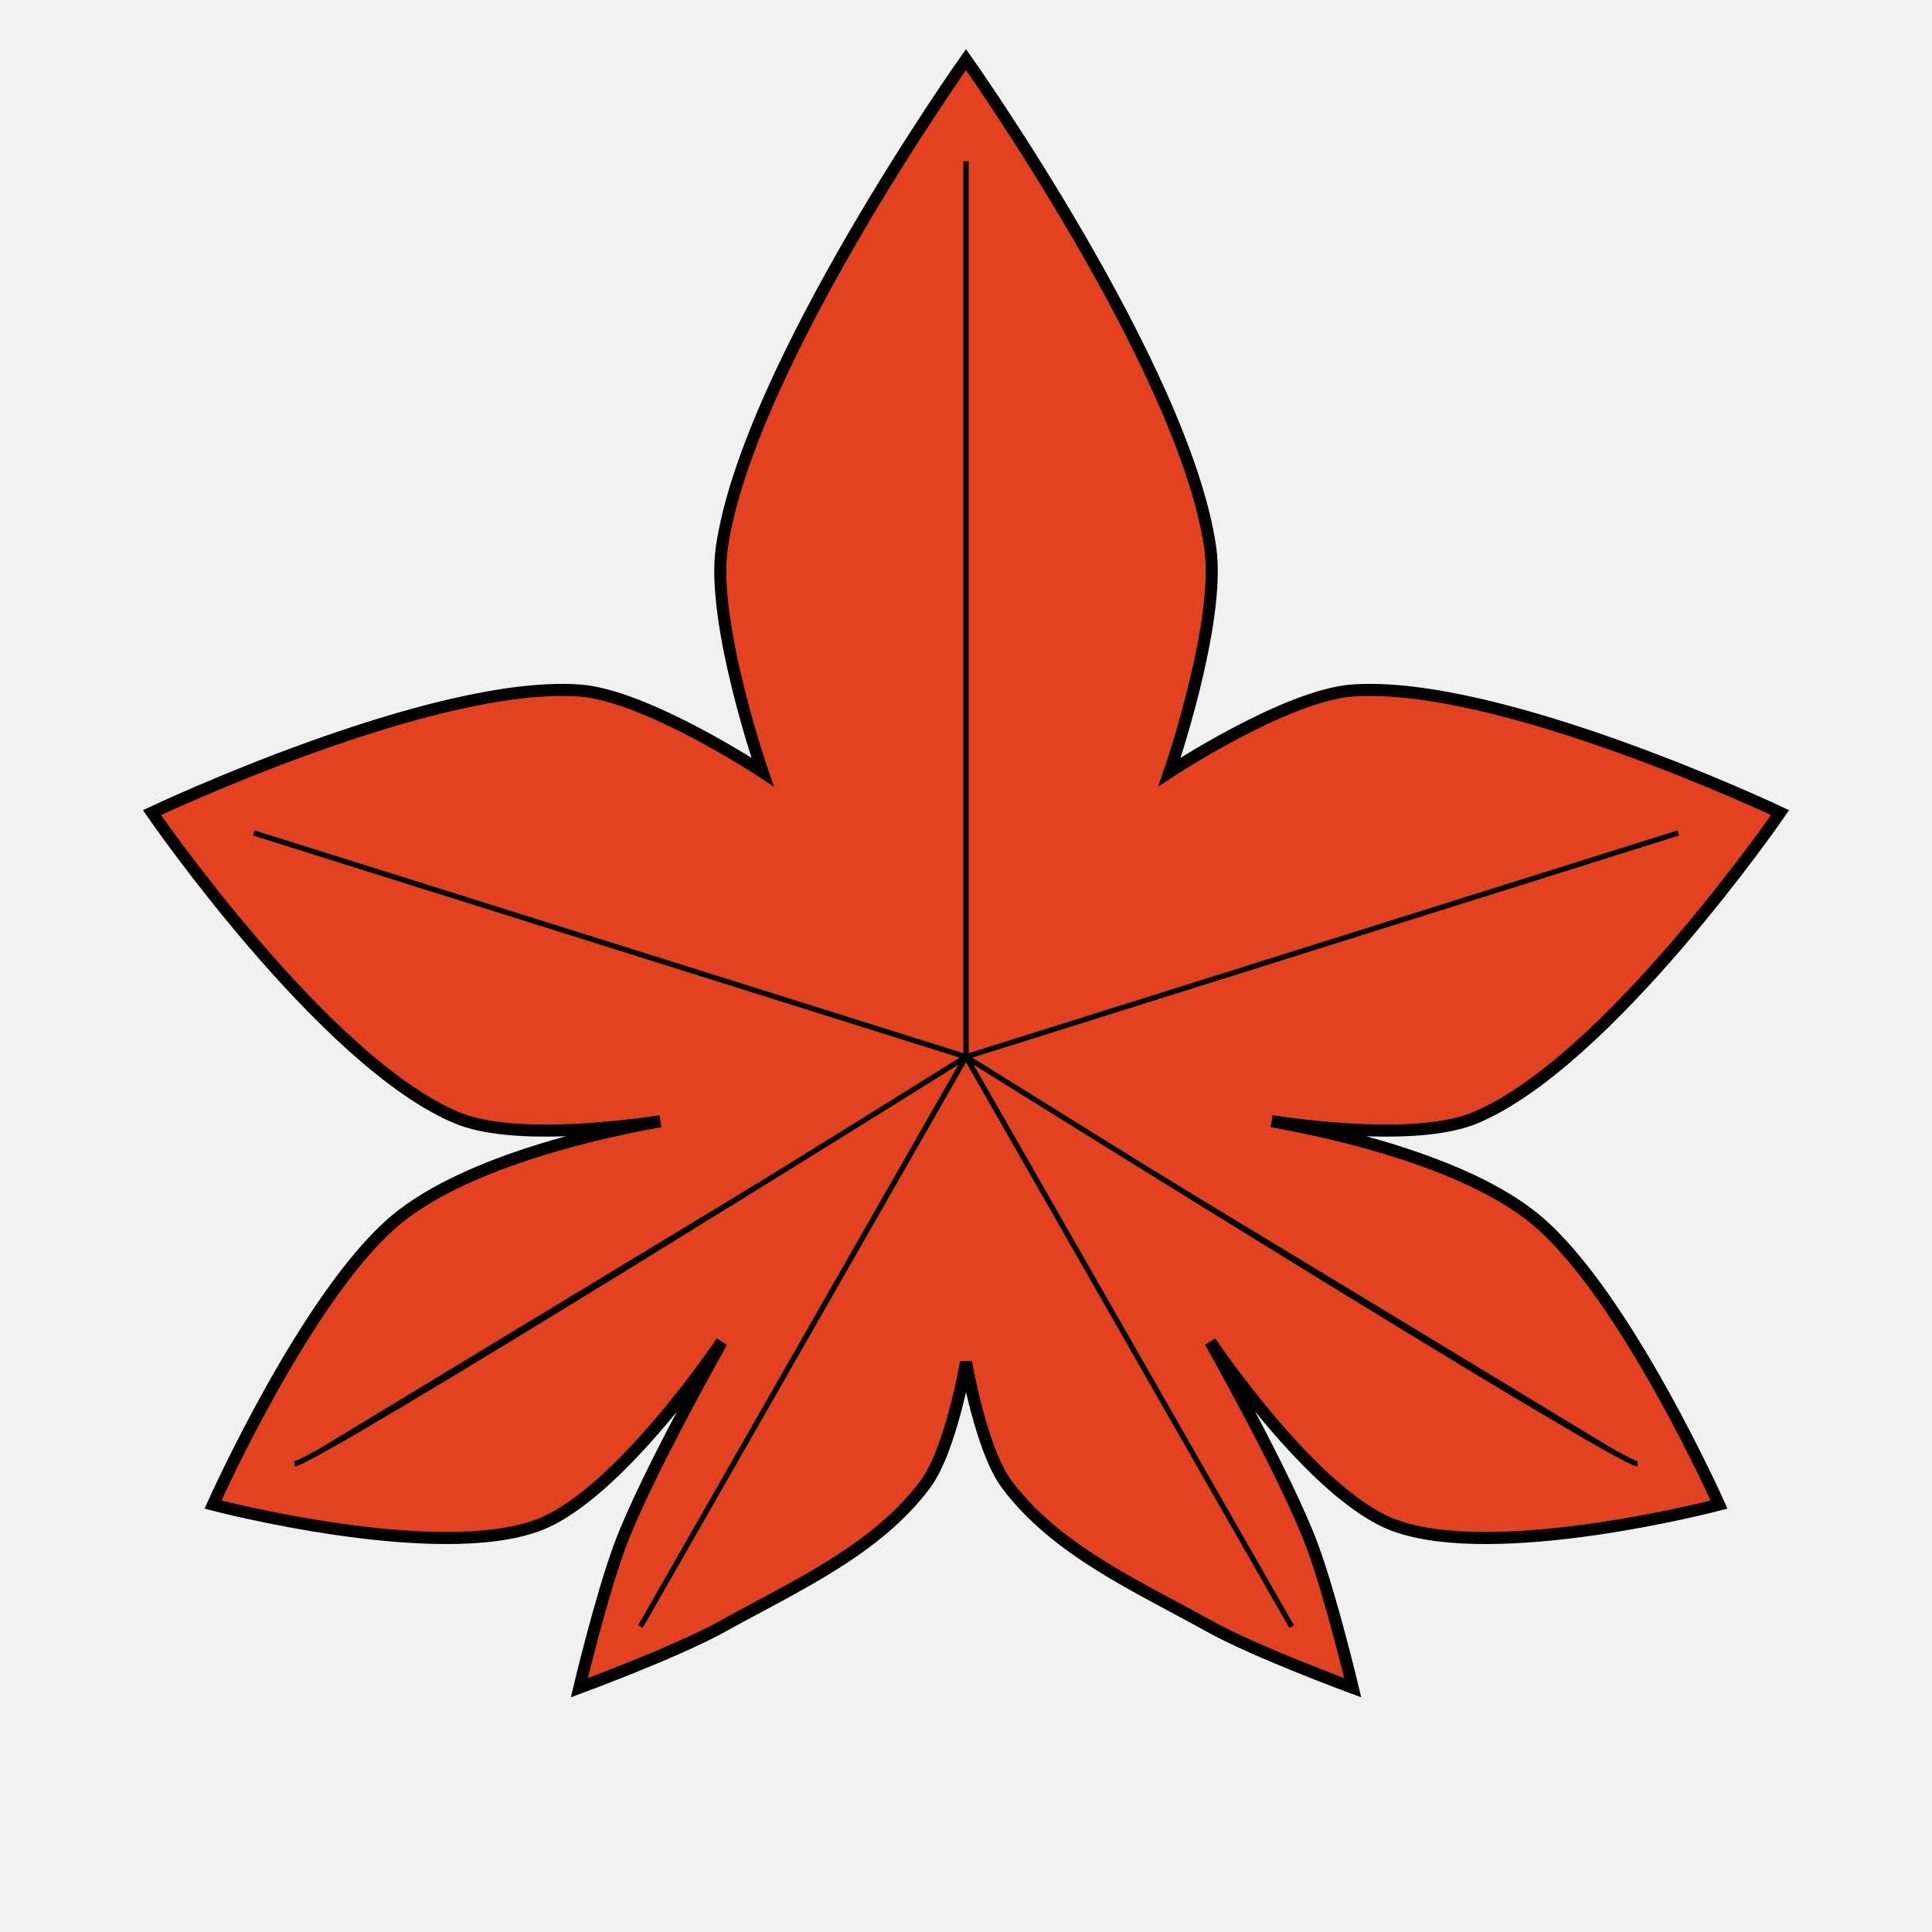
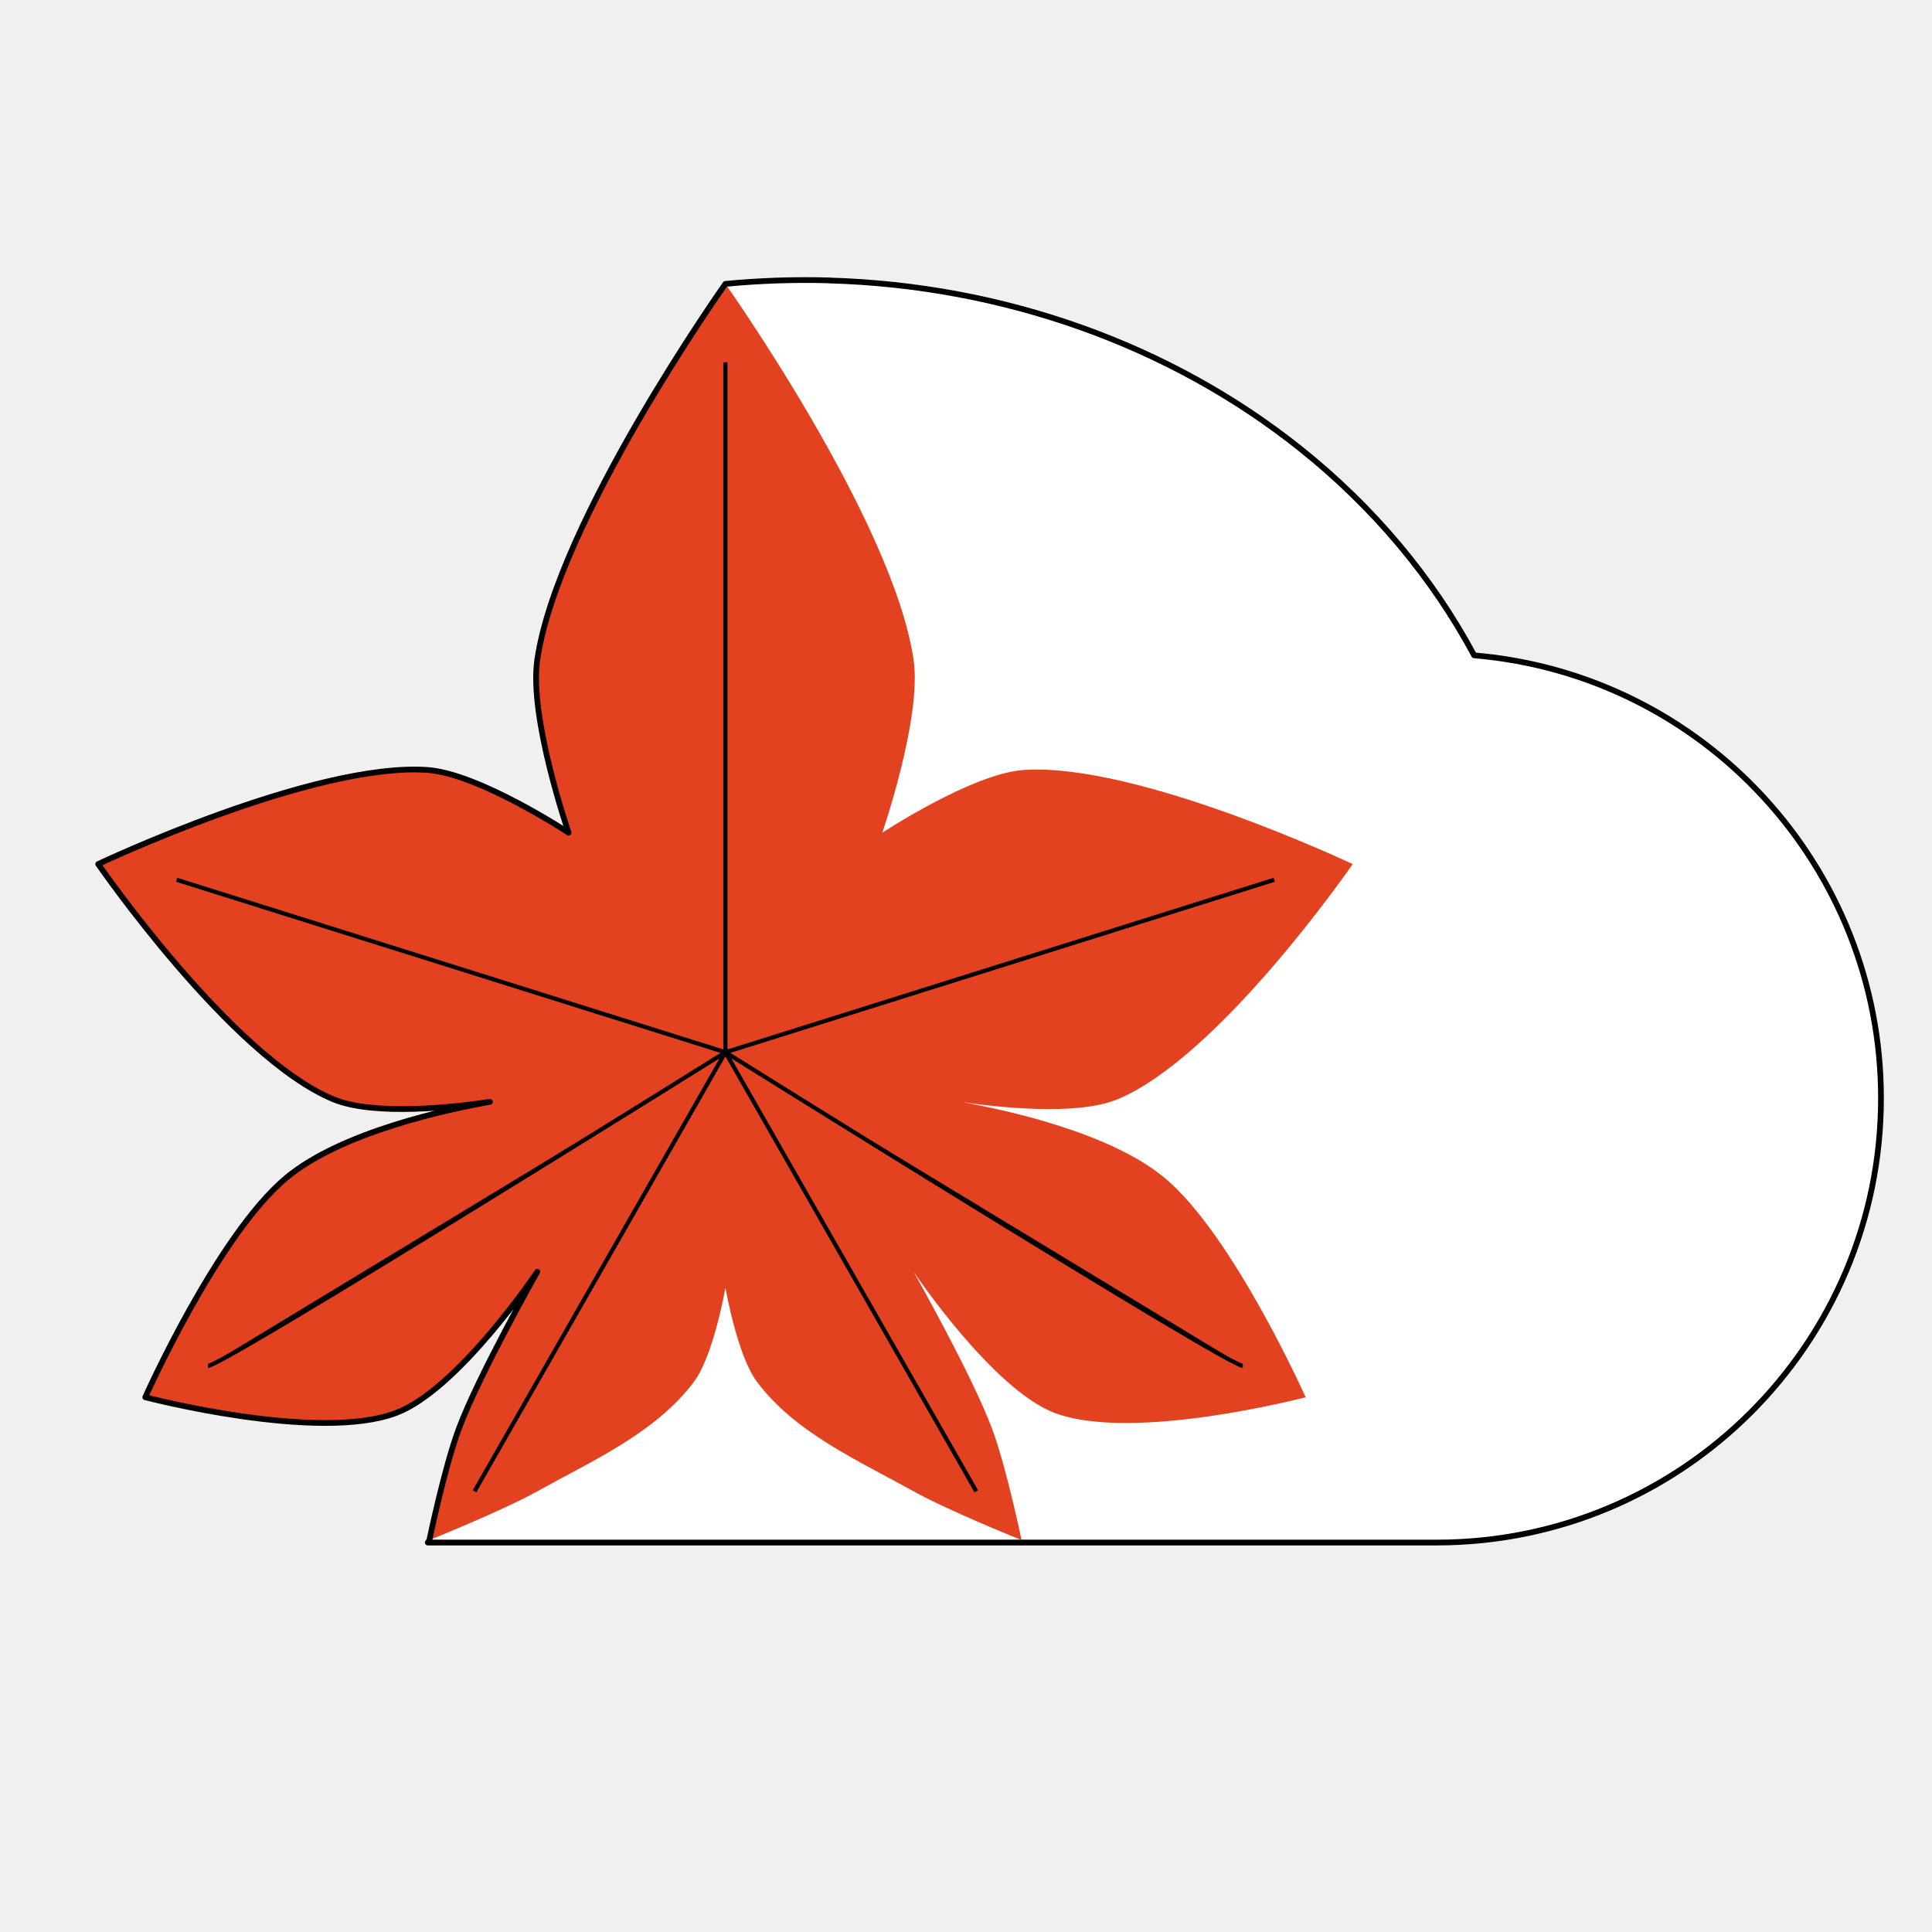
<svg xmlns="http://www.w3.org/2000/svg" width="80mm" height="80mm" viewBox="0 0 80 80" version="1.1" id="svg1">
  <defs id="defs1" />
-   <g id="layer1" transform="translate(-75,-85)">
-     <g id="g1" transform="translate(1.0439499e-6,0.3249353)">
-       <path id="rect1" style="fill:#e2421f;fill-opacity:1;stroke:#000000;stroke-width:0.5;stroke-dasharray:none;stroke-opacity:1" d="m 115,87.143 c 0,0 -9.047,12.763 -10.113,20.225 -0.444,3.109 1.686,9.27 1.686,9.27 0,0 -4.824,-3.178 -7.584,-3.371 -6.12,-0.429 -17.697,5.057 -17.697,5.057 0,0 7.135,10.36 12.641,12.641 2.213,0.917 6.567,0.412 8.412,0.139 -2.177,0.382 -7.951,1.593 -10.939,4.076 -3.692,3.068 -7.586,11.797 -7.586,11.797 0,0 9.272,2.436 13.484,0.844 3.344,-1.264 7.584,-7.586 7.584,-7.586 0,0 -3.153,5.58 -4.213,8.428 -0.79,2.123 -1.686,5.898 -1.686,5.898 0,0 4.029,-1.487 5.898,-2.527 2.996,-1.667 6.378,-3.15 8.428,-5.898 1.062,-1.424 1.686,-5.057 1.686,-5.057 0,0 0.623,3.633 1.686,5.057 2.05,2.748 5.432,4.231 8.428,5.898 1.869,1.04 5.898,2.527 5.898,2.527 0,0 -0.896,-3.776 -1.686,-5.898 -1.06,-2.848 -4.213,-8.428 -4.213,-8.428 0,0 4.24,6.321 7.584,7.586 4.212,1.593 13.484,-0.844 13.484,-0.844 0,0 -3.894,-8.729 -7.586,-11.797 -2.988,-2.483 -8.762,-3.694 -10.939,-4.076 1.845,0.273 6.199,0.778 8.412,-0.139 5.505,-2.28 12.641,-12.641 12.641,-12.641 0,0 -11.577,-5.486 -17.697,-5.057 -2.76,0.193 -7.584,3.371 -7.584,3.371 0,0 2.13,-6.16 1.686,-9.27 C 124.047,99.905 115,87.143 115,87.143 Z" />
+   <ellipse style="display:none;fill:none;fill-opacity:1;fill-rule:evenodd;stroke:#ffffff;stroke-width:0.1;stroke-linecap:round;stroke-linejoin:round;stroke-dasharray:none;stroke-opacity:1" id="path2" cx="40" cy="40" rx="40" ry="40" />
+   <g id="layer1" transform="matrix(1.187496,0,0,1.187496,-95.58643,-110.7027)">
+     <g id="g10" transform="translate(-9.211084,-0.01753024)">
+       <path id="path8" style="fill:#ffffff;fill-opacity:1;fill-rule:evenodd;stroke:none;stroke-width:0.2;stroke-linecap:round;stroke-linejoin:round;stroke-dasharray:none;stroke-opacity:1" d="m 118.609,103.018 c -1.205,-0.034 -2.411,0.007 -3.609,0.123 l 2.79,22.836 c -2.374,4.682 -13.171,21.05 -13.171,21.05 h 35.177 c 8.558,1.2e-4 15.497,-6.938 15.497,-15.496 2.2e-4,-8.051 -6.164,-14.761 -14.186,-15.441 -1.467,-2.736 -3.529,-5.186 -6.066,-7.21 -4.53,-3.614 -10.349,-5.69 -16.432,-5.862 z" />
+       <path id="rect1" style="fill:#e2421f;fill-opacity:1;stroke:none;stroke-width:0.365;stroke-dasharray:none;stroke-opacity:1" d="m 115,87.143 c 0,0 -9.047,12.763 -10.113,20.225 -0.444,3.109 1.686,9.27 1.686,9.27 0,0 -4.824,-3.178 -7.584,-3.371 -6.12,-0.429 -17.697,5.057 -17.697,5.057 0,0 7.135,10.36 12.641,12.641 2.213,0.917 6.567,0.412 8.412,0.139 -2.177,0.382 -7.951,1.593 -10.939,4.076 -3.692,3.068 -7.586,11.797 -7.586,11.797 0,0 9.272,2.436 13.484,0.844 3.344,-1.264 7.584,-7.586 7.584,-7.586 0,0 -3.153,5.58 -4.213,8.428 -0.79,2.123 -1.586,5.99 -1.586,5.99 0,0 3.929,-1.579 5.799,-2.619 2.996,-1.667 6.378,-3.15 8.428,-5.898 1.062,-1.424 1.686,-5.057 1.686,-5.057 0,0 0.623,3.633 1.686,5.057 2.05,2.748 5.432,4.231 8.428,5.898 1.869,1.04 5.799,2.619 5.799,2.619 0,0 -0.796,-3.868 -1.586,-5.99 -1.06,-2.848 -4.213,-8.428 -4.213,-8.428 0,0 4.24,6.321 7.584,7.586 4.212,1.593 13.484,-0.844 13.484,-0.844 0,0 -3.894,-8.729 -7.586,-11.797 -2.988,-2.483 -8.762,-3.694 -10.939,-4.076 1.845,0.273 6.199,0.778 8.412,-0.139 5.505,-2.28 12.641,-12.641 12.641,-12.641 0,0 -11.577,-5.486 -17.697,-5.057 -2.76,0.193 -7.584,3.371 -7.584,3.371 0,0 2.13,-6.16 1.686,-9.27 C 124.047,99.905 115,87.143 115,87.143 Z" transform="matrix(0.648817,0,0,0.648817,40.38605,46.60186)" />
+       <path id="path5" style="fill:#000000;stroke:#000000;stroke-width:0.145;stroke-opacity:1" d="M 106.252,145.242 115,129.933 m 8.748,15.31 L 115,129.933 M 96.957,140.868 C 97.503,140.868 115,129.933 115,129.933 m 18.043,10.935 C 132.497,140.868 115,129.933 115,129.933 M 95.863,123.918 115,129.933 M 134.137,123.918 115,129.933 m 0,-24.058 v 24.058" />
+       <path id="path8-1" style="fill:none;fill-opacity:1;fill-rule:evenodd;stroke:#000000;stroke-width:0.2;stroke-linecap:round;stroke-linejoin:round;stroke-dasharray:none;stroke-opacity:1" d="m 118.609,103.018 c -1.205,-0.034 -2.411,0.007 -3.609,0.123 -0.006,0.009 -5.871,8.283 -6.562,13.122 -0.288,2.017 1.094,6.014 1.094,6.014 0,0 -3.13,-2.062 -4.921,-2.187 -3.971,-0.278 -11.482,3.281 -11.482,3.281 0,0 4.63,6.722 8.202,8.202 1.436,0.595 4.261,0.267 5.458,0.09 -1.413,0.248 -5.158,1.034 -7.097,2.645 -2.395,1.99 -4.922,7.654 -4.922,7.654 0,0 6.016,1.581 8.749,0.548 2.17,-0.82 4.921,-4.922 4.921,-4.922 0,0 -2.046,3.62 -2.733,5.468 -0.512,1.377 -1.029,3.887 -1.029,3.887 -0.038,0.057 -0.057,0.087 -0.057,0.087 h 35.177 c 8.558,1.2e-4 15.497,-6.938 15.497,-15.496 2.2e-4,-8.051 -6.164,-14.761 -14.186,-15.441 -1.467,-2.736 -3.529,-5.186 -6.066,-7.21 -4.53,-3.614 -10.349,-5.69 -16.432,-5.862 z" />
    </g>
-     <path style="fill:#000000;fill-opacity:1;stroke-width:10;stroke-dasharray:none" d="M 156,89 115,135" id="path1" />
-     <path id="path5" style="fill:#000000;stroke:#000000;stroke-width:0.223;stroke-opacity:1" d="M 101.516,152.356 115,128.76 M 128.484,152.356 115,128.76 M 87.19,145.614 C 88.033,145.614 115,128.76 115,128.76 m 27.81,16.854 C 141.967,145.614 115,128.76 115,128.76 M 85.505,119.49 115,128.76 M 144.495,119.49 115,128.76 m 0,-37.08 v 37.08" />
  </g>
</svg>
